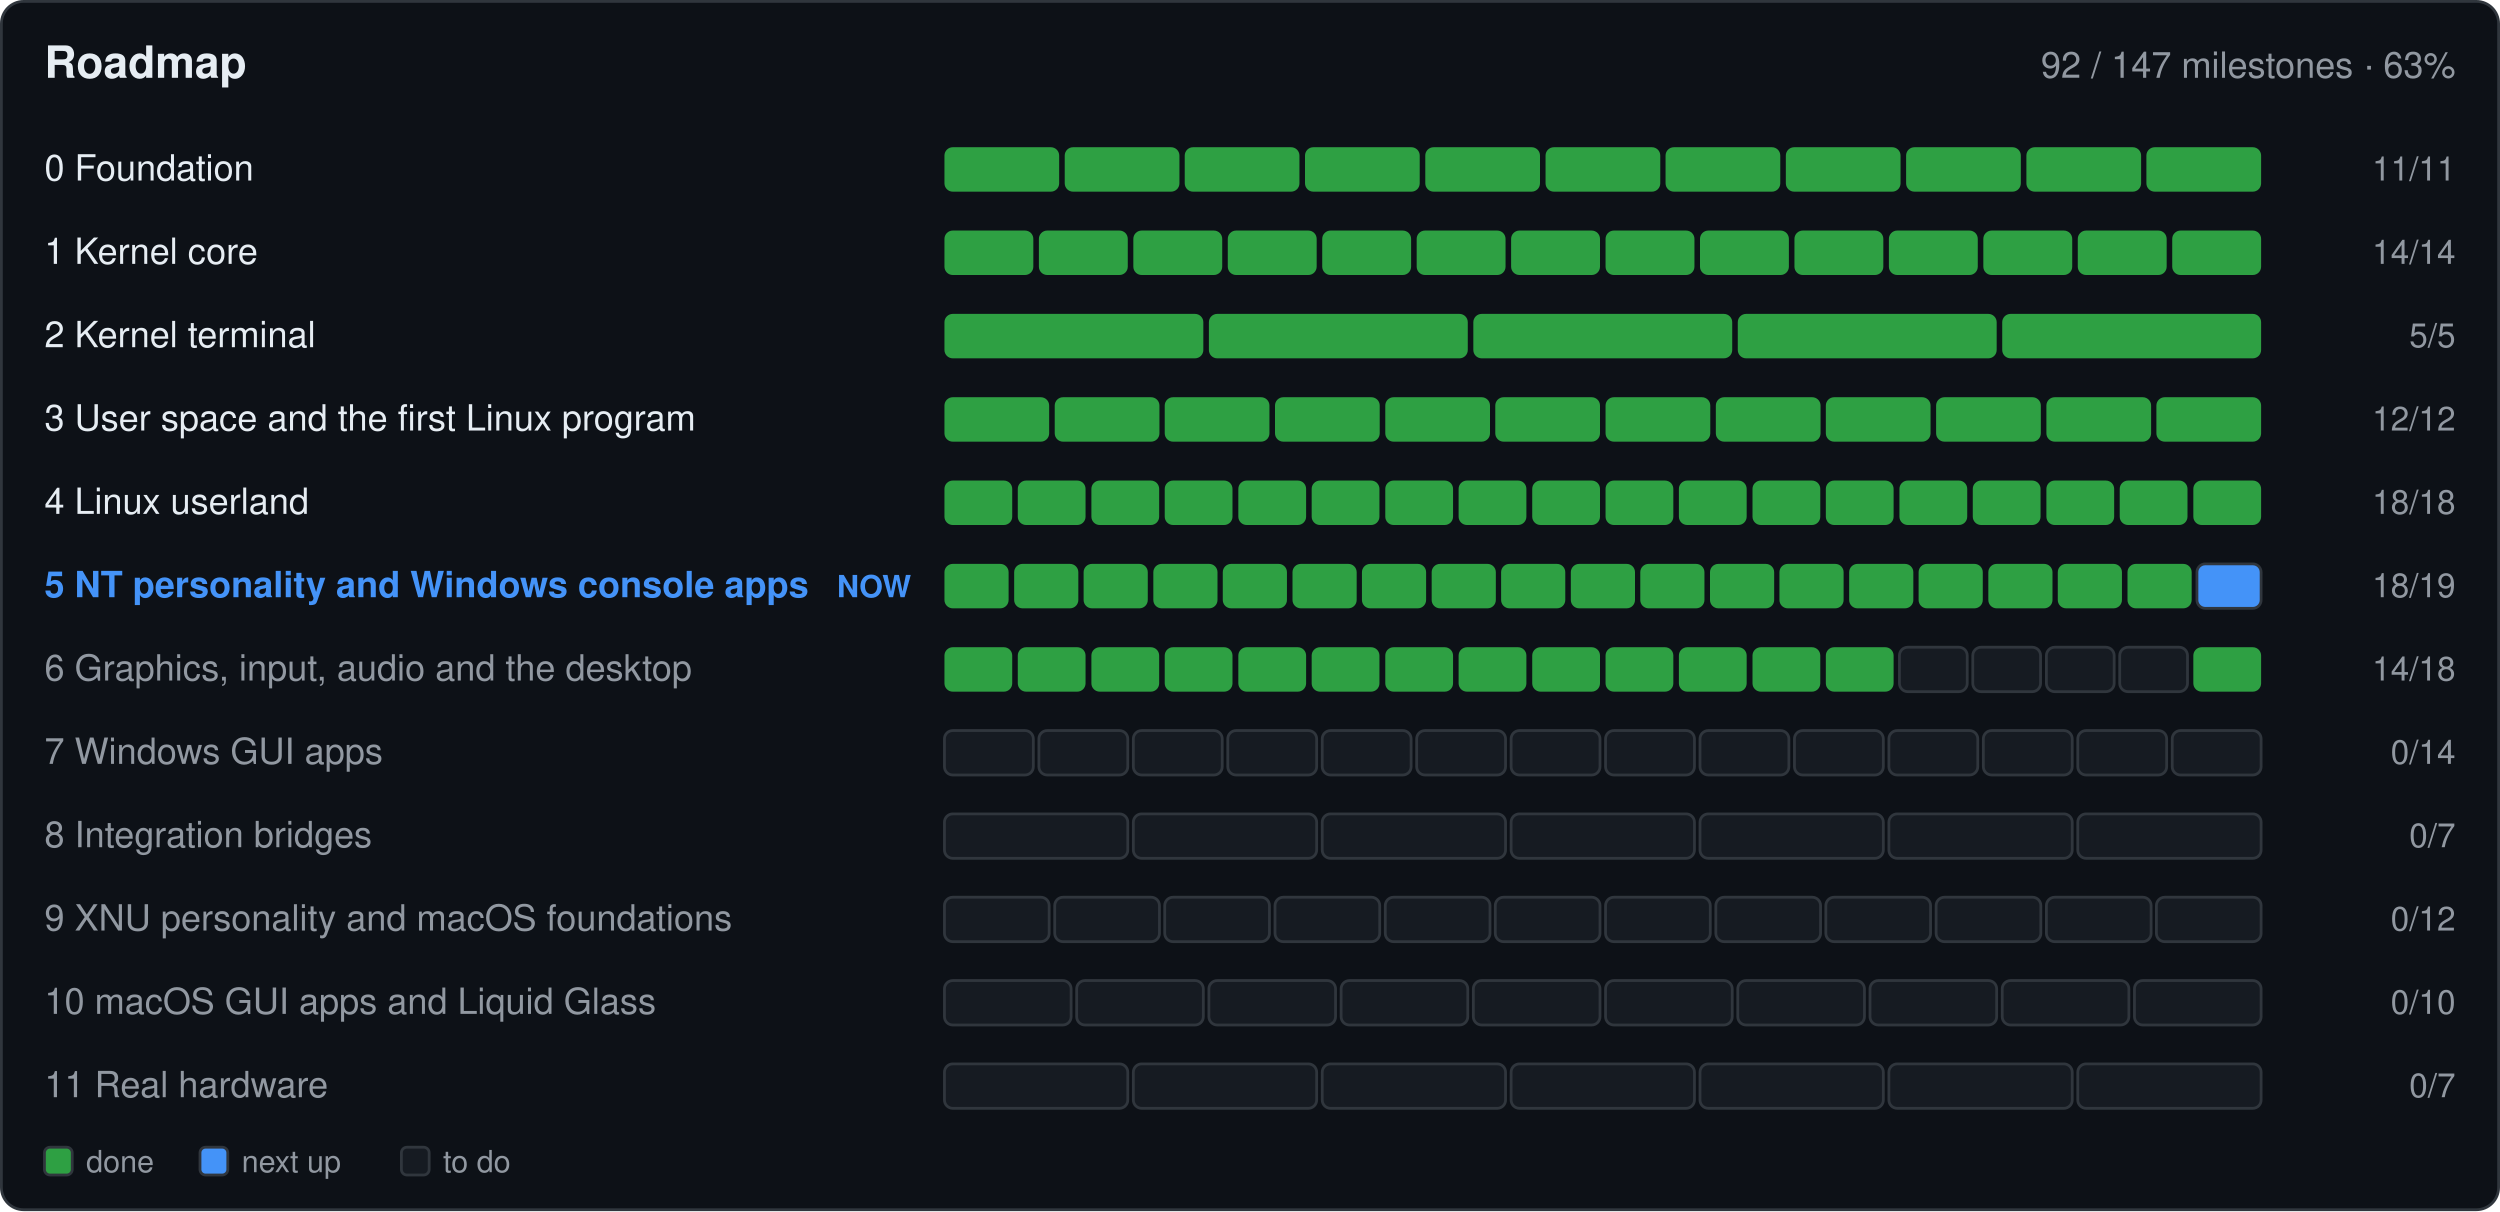
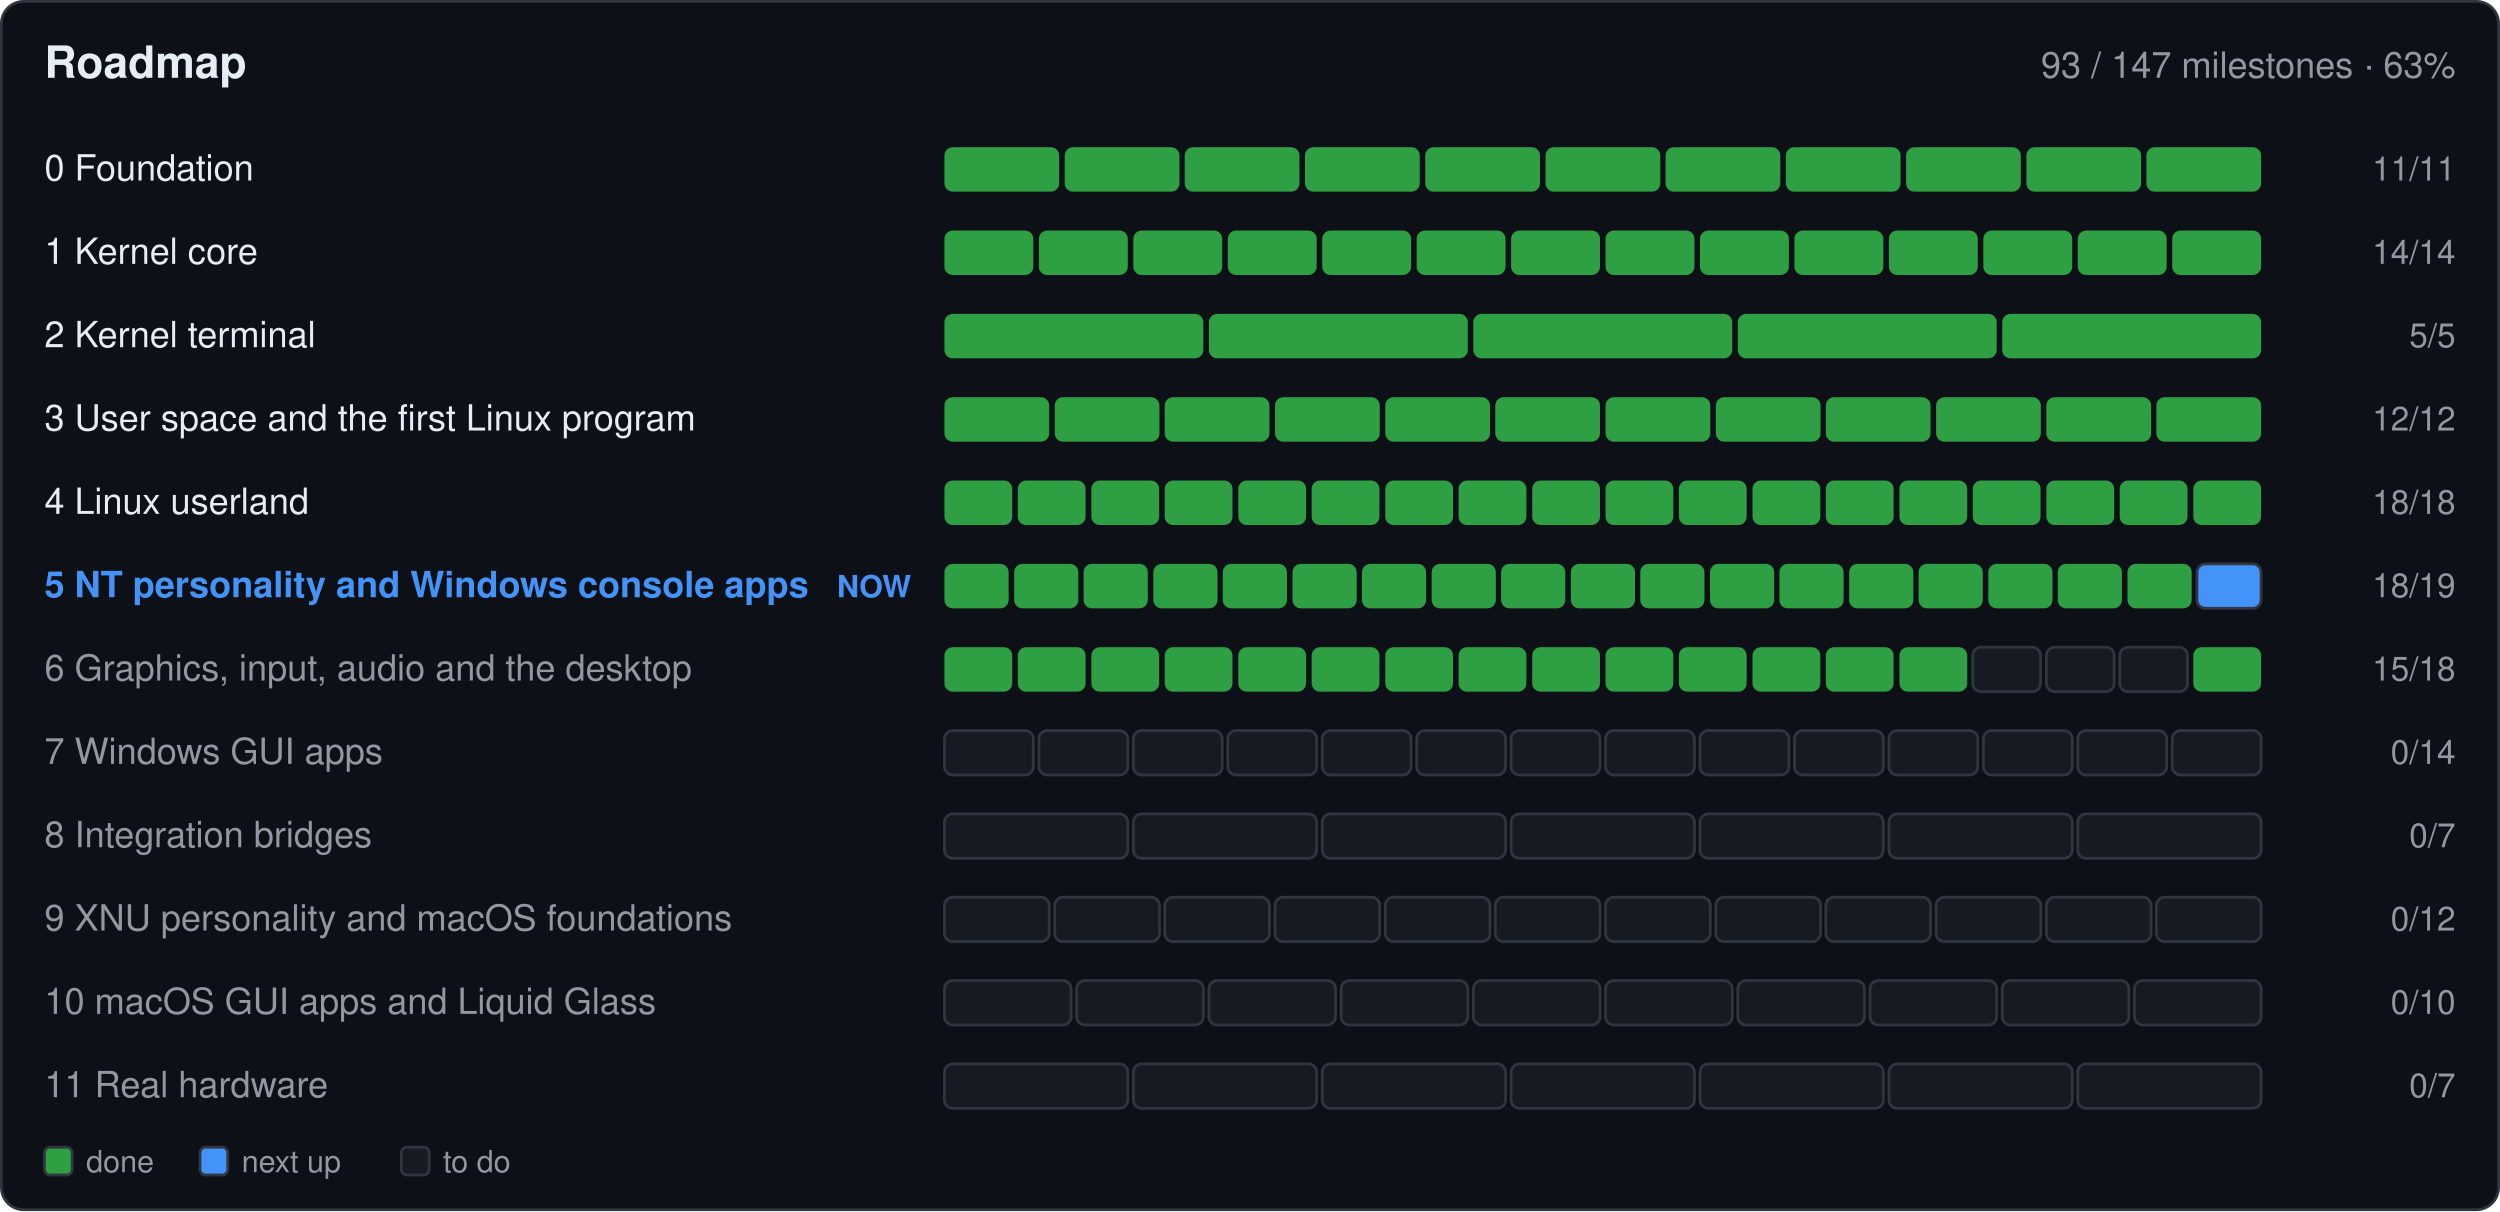
- <svg xmlns="http://www.w3.org/2000/svg" width="900" height="436" viewBox="0 0 900 436" role="img" aria-label="Roadmap: 92 of 147 milestones done">
+ <svg xmlns="http://www.w3.org/2000/svg" width="900" height="436" viewBox="0 0 900 436" role="img" aria-label="Roadmap: 93 of 147 milestones done">
  <rect x="0.5" y="0.5" width="899.0" height="435.0" fill="#0d1117" rx="8" stroke="#30363d" />
  <text x="16.0" y="28.0" font-family="-apple-system,BlinkMacSystemFont,'Segoe UI',Helvetica,Arial,sans-serif" font-size="16" font-weight="600" fill="#e6edf3" text-anchor="start">Roadmap</text>
-   <text x="884.0" y="28.0" font-family="-apple-system,BlinkMacSystemFont,'Segoe UI',Helvetica,Arial,sans-serif" font-size="13" font-weight="400" fill="#9198a1" text-anchor="end">92 / 147 milestones · 63%</text>
+   <text x="884.0" y="28.0" font-family="-apple-system,BlinkMacSystemFont,'Segoe UI',Helvetica,Arial,sans-serif" font-size="13" font-weight="400" fill="#9198a1" text-anchor="end">93 / 147 milestones · 63%</text>
  <text x="16.0" y="65.0" font-family="-apple-system,BlinkMacSystemFont,'Segoe UI',Helvetica,Arial,sans-serif" font-size="13" font-weight="400" fill="#e6edf3" text-anchor="start"> 0  Foundation</text>
  <g>
    <rect x="340.0" y="53.0" width="41.3" height="16.0" fill="#2ea043" rx="3" />
  </g>
  <g>
    <rect x="383.3" y="53.0" width="41.3" height="16.0" fill="#2ea043" rx="3" />
  </g>
  <g>
    <rect x="426.5" y="53.0" width="41.3" height="16.0" fill="#2ea043" rx="3" />
  </g>
  <g>
    <rect x="469.8" y="53.0" width="41.3" height="16.0" fill="#2ea043" rx="3" />
  </g>
  <g>
    <rect x="513.1" y="53.0" width="41.3" height="16.0" fill="#2ea043" rx="3" />
  </g>
  <g>
    <rect x="556.4" y="53.0" width="41.3" height="16.0" fill="#2ea043" rx="3" />
  </g>
  <g>
    <rect x="599.6" y="53.0" width="41.3" height="16.0" fill="#2ea043" rx="3" />
  </g>
  <g>
    <rect x="642.9" y="53.0" width="41.3" height="16.0" fill="#2ea043" rx="3" />
  </g>
  <g>
    <rect x="686.2" y="53.0" width="41.3" height="16.0" fill="#2ea043" rx="3" />
  </g>
  <g>
    <rect x="729.5" y="53.0" width="41.3" height="16.0" fill="#2ea043" rx="3" />
  </g>
  <g>
    <rect x="772.7" y="53.0" width="41.3" height="16.0" fill="#2ea043" rx="3" />
  </g>
  <text x="884.0" y="65.0" font-family="-apple-system,BlinkMacSystemFont,'Segoe UI',Helvetica,Arial,sans-serif" font-size="12" font-weight="400" fill="#9198a1" text-anchor="end">11/11</text>
  <text x="16.0" y="95.0" font-family="-apple-system,BlinkMacSystemFont,'Segoe UI',Helvetica,Arial,sans-serif" font-size="13" font-weight="400" fill="#e6edf3" text-anchor="start"> 1  Kernel core</text>
  <g>
    <rect x="340.0" y="83.0" width="32.0" height="16.0" fill="#2ea043" rx="3" />
  </g>
  <g>
    <rect x="374.0" y="83.0" width="32.0" height="16.0" fill="#2ea043" rx="3" />
  </g>
  <g>
    <rect x="408.0" y="83.0" width="32.0" height="16.0" fill="#2ea043" rx="3" />
  </g>
  <g>
    <rect x="442.0" y="83.0" width="32.0" height="16.0" fill="#2ea043" rx="3" />
  </g>
  <g>
    <rect x="476.0" y="83.0" width="32.0" height="16.0" fill="#2ea043" rx="3" />
  </g>
  <g>
    <rect x="510.0" y="83.0" width="32.0" height="16.0" fill="#2ea043" rx="3" />
  </g>
  <g>
    <rect x="544.0" y="83.0" width="32.0" height="16.0" fill="#2ea043" rx="3" />
  </g>
  <g>
    <rect x="578.0" y="83.0" width="32.0" height="16.0" fill="#2ea043" rx="3" />
  </g>
  <g>
    <rect x="612.0" y="83.0" width="32.0" height="16.0" fill="#2ea043" rx="3" />
  </g>
  <g>
    <rect x="646.0" y="83.0" width="32.0" height="16.0" fill="#2ea043" rx="3" />
  </g>
  <g>
    <rect x="680.0" y="83.0" width="32.0" height="16.0" fill="#2ea043" rx="3" />
  </g>
  <g>
    <rect x="714.0" y="83.0" width="32.0" height="16.0" fill="#2ea043" rx="3" />
  </g>
  <g>
    <rect x="748.0" y="83.0" width="32.0" height="16.0" fill="#2ea043" rx="3" />
  </g>
  <g>
    <rect x="782.0" y="83.0" width="32.0" height="16.0" fill="#2ea043" rx="3" />
  </g>
  <text x="884.0" y="95.0" font-family="-apple-system,BlinkMacSystemFont,'Segoe UI',Helvetica,Arial,sans-serif" font-size="12" font-weight="400" fill="#9198a1" text-anchor="end">14/14</text>
  <text x="16.0" y="125.0" font-family="-apple-system,BlinkMacSystemFont,'Segoe UI',Helvetica,Arial,sans-serif" font-size="13" font-weight="400" fill="#e6edf3" text-anchor="start"> 2  Kernel terminal</text>
  <g>
    <rect x="340.0" y="113.0" width="93.2" height="16.0" fill="#2ea043" rx="3" />
  </g>
  <g>
    <rect x="435.2" y="113.0" width="93.2" height="16.0" fill="#2ea043" rx="3" />
  </g>
  <g>
    <rect x="530.4" y="113.0" width="93.2" height="16.0" fill="#2ea043" rx="3" />
  </g>
  <g>
    <rect x="625.6" y="113.0" width="93.2" height="16.0" fill="#2ea043" rx="3" />
  </g>
  <g>
    <rect x="720.8" y="113.0" width="93.2" height="16.0" fill="#2ea043" rx="3" />
  </g>
  <text x="884.0" y="125.0" font-family="-apple-system,BlinkMacSystemFont,'Segoe UI',Helvetica,Arial,sans-serif" font-size="12" font-weight="400" fill="#9198a1" text-anchor="end">5/5</text>
  <text x="16.0" y="155.0" font-family="-apple-system,BlinkMacSystemFont,'Segoe UI',Helvetica,Arial,sans-serif" font-size="13" font-weight="400" fill="#e6edf3" text-anchor="start"> 3  User space and the first Linux program</text>
  <g>
    <rect x="340.0" y="143.0" width="37.7" height="16.0" fill="#2ea043" rx="3" />
  </g>
  <g>
    <rect x="379.7" y="143.0" width="37.7" height="16.0" fill="#2ea043" rx="3" />
  </g>
  <g>
    <rect x="419.3" y="143.0" width="37.7" height="16.0" fill="#2ea043" rx="3" />
  </g>
  <g>
    <rect x="459.0" y="143.0" width="37.7" height="16.0" fill="#2ea043" rx="3" />
  </g>
  <g>
    <rect x="498.7" y="143.0" width="37.7" height="16.0" fill="#2ea043" rx="3" />
  </g>
  <g>
    <rect x="538.3" y="143.0" width="37.7" height="16.0" fill="#2ea043" rx="3" />
  </g>
  <g>
    <rect x="578.0" y="143.0" width="37.7" height="16.0" fill="#2ea043" rx="3" />
  </g>
  <g>
    <rect x="617.7" y="143.0" width="37.7" height="16.0" fill="#2ea043" rx="3" />
  </g>
  <g>
    <rect x="657.3" y="143.0" width="37.7" height="16.0" fill="#2ea043" rx="3" />
  </g>
  <g>
    <rect x="697.0" y="143.0" width="37.7" height="16.0" fill="#2ea043" rx="3" />
  </g>
  <g>
    <rect x="736.7" y="143.0" width="37.7" height="16.0" fill="#2ea043" rx="3" />
  </g>
  <g>
    <rect x="776.3" y="143.0" width="37.7" height="16.0" fill="#2ea043" rx="3" />
  </g>
  <text x="884.0" y="155.0" font-family="-apple-system,BlinkMacSystemFont,'Segoe UI',Helvetica,Arial,sans-serif" font-size="12" font-weight="400" fill="#9198a1" text-anchor="end">12/12</text>
  <text x="16.0" y="185.0" font-family="-apple-system,BlinkMacSystemFont,'Segoe UI',Helvetica,Arial,sans-serif" font-size="13" font-weight="400" fill="#e6edf3" text-anchor="start"> 4  Linux userland</text>
  <g>
    <rect x="340.0" y="173.0" width="24.4" height="16.0" fill="#2ea043" rx="3" />
  </g>
  <g>
    <rect x="366.4" y="173.0" width="24.4" height="16.0" fill="#2ea043" rx="3" />
  </g>
  <g>
    <rect x="392.9" y="173.0" width="24.4" height="16.0" fill="#2ea043" rx="3" />
  </g>
  <g>
    <rect x="419.3" y="173.0" width="24.4" height="16.0" fill="#2ea043" rx="3" />
  </g>
  <g>
    <rect x="445.8" y="173.0" width="24.4" height="16.0" fill="#2ea043" rx="3" />
  </g>
  <g>
    <rect x="472.2" y="173.0" width="24.4" height="16.0" fill="#2ea043" rx="3" />
  </g>
  <g>
    <rect x="498.7" y="173.0" width="24.4" height="16.0" fill="#2ea043" rx="3" />
  </g>
  <g>
    <rect x="525.1" y="173.0" width="24.4" height="16.0" fill="#2ea043" rx="3" />
  </g>
  <g>
    <rect x="551.6" y="173.0" width="24.4" height="16.0" fill="#2ea043" rx="3" />
  </g>
  <g>
    <rect x="578.0" y="173.0" width="24.4" height="16.0" fill="#2ea043" rx="3" />
  </g>
  <g>
    <rect x="604.4" y="173.0" width="24.4" height="16.0" fill="#2ea043" rx="3" />
  </g>
  <g>
    <rect x="630.9" y="173.0" width="24.4" height="16.0" fill="#2ea043" rx="3" />
  </g>
  <g>
    <rect x="657.3" y="173.0" width="24.4" height="16.0" fill="#2ea043" rx="3" />
  </g>
  <g>
    <rect x="683.8" y="173.0" width="24.4" height="16.0" fill="#2ea043" rx="3" />
  </g>
  <g>
    <rect x="710.2" y="173.0" width="24.4" height="16.0" fill="#2ea043" rx="3" />
  </g>
  <g>
    <rect x="736.7" y="173.0" width="24.4" height="16.0" fill="#2ea043" rx="3" />
  </g>
  <g>
    <rect x="763.1" y="173.0" width="24.4" height="16.0" fill="#2ea043" rx="3" />
  </g>
  <g>
    <rect x="789.6" y="173.0" width="24.4" height="16.0" fill="#2ea043" rx="3" />
  </g>
  <text x="884.0" y="185.0" font-family="-apple-system,BlinkMacSystemFont,'Segoe UI',Helvetica,Arial,sans-serif" font-size="12" font-weight="400" fill="#9198a1" text-anchor="end">18/18</text>
  <text x="16.0" y="215.0" font-family="-apple-system,BlinkMacSystemFont,'Segoe UI',Helvetica,Arial,sans-serif" font-size="13" font-weight="600" fill="#4493f8" text-anchor="start"> 5  NT personality and Windows console apps</text>
  <text x="328.0" y="215.0" font-family="-apple-system,BlinkMacSystemFont,'Segoe UI',Helvetica,Arial,sans-serif" font-size="11" font-weight="600" fill="#4493f8" text-anchor="end">NOW</text>
  <g>
    <rect x="340.0" y="203.0" width="23.1" height="16.0" fill="#2ea043" rx="3" />
  </g>
  <g>
    <rect x="365.1" y="203.0" width="23.1" height="16.0" fill="#2ea043" rx="3" />
  </g>
  <g>
    <rect x="390.1" y="203.0" width="23.1" height="16.0" fill="#2ea043" rx="3" />
  </g>
  <g>
    <rect x="415.2" y="203.0" width="23.1" height="16.0" fill="#2ea043" rx="3" />
  </g>
  <g>
    <rect x="440.2" y="203.0" width="23.1" height="16.0" fill="#2ea043" rx="3" />
  </g>
  <g>
    <rect x="465.3" y="203.0" width="23.1" height="16.0" fill="#2ea043" rx="3" />
  </g>
  <g>
    <rect x="490.3" y="203.0" width="23.1" height="16.0" fill="#2ea043" rx="3" />
  </g>
  <g>
    <rect x="515.4" y="203.0" width="23.1" height="16.0" fill="#2ea043" rx="3" />
  </g>
  <g>
    <rect x="540.4" y="203.0" width="23.1" height="16.0" fill="#2ea043" rx="3" />
  </g>
  <g>
    <rect x="565.5" y="203.0" width="23.1" height="16.0" fill="#2ea043" rx="3" />
  </g>
  <g>
    <rect x="590.5" y="203.0" width="23.1" height="16.0" fill="#2ea043" rx="3" />
  </g>
  <g>
    <rect x="615.6" y="203.0" width="23.1" height="16.0" fill="#2ea043" rx="3" />
  </g>
  <g>
    <rect x="640.6" y="203.0" width="23.1" height="16.0" fill="#2ea043" rx="3" />
  </g>
  <g>
    <rect x="665.7" y="203.0" width="23.1" height="16.0" fill="#2ea043" rx="3" />
  </g>
  <g>
    <rect x="690.7" y="203.0" width="23.1" height="16.0" fill="#2ea043" rx="3" />
  </g>
  <g>
    <rect x="715.8" y="203.0" width="23.1" height="16.0" fill="#2ea043" rx="3" />
  </g>
  <g>
    <rect x="740.8" y="203.0" width="23.1" height="16.0" fill="#2ea043" rx="3" />
  </g>
  <g>
    <rect x="765.9" y="203.0" width="23.1" height="16.0" fill="#2ea043" rx="3" />
  </g>
  <g>
    <rect x="790.9" y="203.0" width="23.1" height="16.0" fill="#4493f8" rx="3" stroke="#30363d" />
  </g>
  <text x="884.0" y="215.0" font-family="-apple-system,BlinkMacSystemFont,'Segoe UI',Helvetica,Arial,sans-serif" font-size="12" font-weight="400" fill="#9198a1" text-anchor="end">18/19</text>
  <text x="16.0" y="245.0" font-family="-apple-system,BlinkMacSystemFont,'Segoe UI',Helvetica,Arial,sans-serif" font-size="13" font-weight="400" fill="#9198a1" text-anchor="start"> 6  Graphics, input, audio and the desktop</text>
  <g>
    <rect x="340.0" y="233.0" width="24.4" height="16.0" fill="#2ea043" rx="3" />
  </g>
  <g>
    <rect x="366.4" y="233.0" width="24.4" height="16.0" fill="#2ea043" rx="3" />
  </g>
  <g>
    <rect x="392.9" y="233.0" width="24.4" height="16.0" fill="#2ea043" rx="3" />
  </g>
  <g>
    <rect x="419.3" y="233.0" width="24.4" height="16.0" fill="#2ea043" rx="3" />
  </g>
  <g>
    <rect x="445.8" y="233.0" width="24.4" height="16.0" fill="#2ea043" rx="3" />
  </g>
  <g>
    <rect x="472.2" y="233.0" width="24.4" height="16.0" fill="#2ea043" rx="3" />
  </g>
  <g>
    <rect x="498.7" y="233.0" width="24.4" height="16.0" fill="#2ea043" rx="3" />
  </g>
  <g>
    <rect x="525.1" y="233.0" width="24.4" height="16.0" fill="#2ea043" rx="3" />
  </g>
  <g>
    <rect x="551.6" y="233.0" width="24.4" height="16.0" fill="#2ea043" rx="3" />
  </g>
  <g>
    <rect x="578.0" y="233.0" width="24.4" height="16.0" fill="#2ea043" rx="3" />
  </g>
  <g>
    <rect x="604.4" y="233.0" width="24.4" height="16.0" fill="#2ea043" rx="3" />
  </g>
  <g>
    <rect x="630.9" y="233.0" width="24.4" height="16.0" fill="#2ea043" rx="3" />
  </g>
  <g>
    <rect x="657.3" y="233.0" width="24.4" height="16.0" fill="#2ea043" rx="3" />
  </g>
  <g>
-     <rect x="683.8" y="233.0" width="24.4" height="16.0" fill="#161b22" rx="3" stroke="#30363d" />
+     <rect x="683.8" y="233.0" width="24.4" height="16.0" fill="#2ea043" rx="3" />
  </g>
  <g>
    <rect x="710.2" y="233.0" width="24.4" height="16.0" fill="#161b22" rx="3" stroke="#30363d" />
  </g>
  <g>
    <rect x="736.7" y="233.0" width="24.4" height="16.0" fill="#161b22" rx="3" stroke="#30363d" />
  </g>
  <g>
    <rect x="763.1" y="233.0" width="24.4" height="16.0" fill="#161b22" rx="3" stroke="#30363d" />
  </g>
  <g>
    <rect x="789.6" y="233.0" width="24.4" height="16.0" fill="#2ea043" rx="3" />
  </g>
-   <text x="884.0" y="245.0" font-family="-apple-system,BlinkMacSystemFont,'Segoe UI',Helvetica,Arial,sans-serif" font-size="12" font-weight="400" fill="#9198a1" text-anchor="end">14/18</text>
+   <text x="884.0" y="245.0" font-family="-apple-system,BlinkMacSystemFont,'Segoe UI',Helvetica,Arial,sans-serif" font-size="12" font-weight="400" fill="#9198a1" text-anchor="end">15/18</text>
  <text x="16.0" y="275.0" font-family="-apple-system,BlinkMacSystemFont,'Segoe UI',Helvetica,Arial,sans-serif" font-size="13" font-weight="400" fill="#9198a1" text-anchor="start"> 7  Windows GUI apps</text>
  <g>
    <rect x="340.0" y="263.0" width="32.0" height="16.0" fill="#161b22" rx="3" stroke="#30363d" />
  </g>
  <g>
    <rect x="374.0" y="263.0" width="32.0" height="16.0" fill="#161b22" rx="3" stroke="#30363d" />
  </g>
  <g>
    <rect x="408.0" y="263.0" width="32.0" height="16.0" fill="#161b22" rx="3" stroke="#30363d" />
  </g>
  <g>
    <rect x="442.0" y="263.0" width="32.0" height="16.0" fill="#161b22" rx="3" stroke="#30363d" />
  </g>
  <g>
    <rect x="476.0" y="263.0" width="32.0" height="16.0" fill="#161b22" rx="3" stroke="#30363d" />
  </g>
  <g>
    <rect x="510.0" y="263.0" width="32.0" height="16.0" fill="#161b22" rx="3" stroke="#30363d" />
  </g>
  <g>
    <rect x="544.0" y="263.0" width="32.0" height="16.0" fill="#161b22" rx="3" stroke="#30363d" />
  </g>
  <g>
    <rect x="578.0" y="263.0" width="32.0" height="16.0" fill="#161b22" rx="3" stroke="#30363d" />
  </g>
  <g>
    <rect x="612.0" y="263.0" width="32.0" height="16.0" fill="#161b22" rx="3" stroke="#30363d" />
  </g>
  <g>
    <rect x="646.0" y="263.0" width="32.0" height="16.0" fill="#161b22" rx="3" stroke="#30363d" />
  </g>
  <g>
    <rect x="680.0" y="263.0" width="32.0" height="16.0" fill="#161b22" rx="3" stroke="#30363d" />
  </g>
  <g>
    <rect x="714.0" y="263.0" width="32.0" height="16.0" fill="#161b22" rx="3" stroke="#30363d" />
  </g>
  <g>
    <rect x="748.0" y="263.0" width="32.0" height="16.0" fill="#161b22" rx="3" stroke="#30363d" />
  </g>
  <g>
    <rect x="782.0" y="263.0" width="32.0" height="16.0" fill="#161b22" rx="3" stroke="#30363d" />
  </g>
  <text x="884.0" y="275.0" font-family="-apple-system,BlinkMacSystemFont,'Segoe UI',Helvetica,Arial,sans-serif" font-size="12" font-weight="400" fill="#9198a1" text-anchor="end">0/14</text>
  <text x="16.0" y="305.0" font-family="-apple-system,BlinkMacSystemFont,'Segoe UI',Helvetica,Arial,sans-serif" font-size="13" font-weight="400" fill="#9198a1" text-anchor="start"> 8  Integration bridges</text>
  <g>
    <rect x="340.0" y="293.0" width="66.0" height="16.0" fill="#161b22" rx="3" stroke="#30363d" />
  </g>
  <g>
    <rect x="408.0" y="293.0" width="66.0" height="16.0" fill="#161b22" rx="3" stroke="#30363d" />
  </g>
  <g>
    <rect x="476.0" y="293.0" width="66.0" height="16.0" fill="#161b22" rx="3" stroke="#30363d" />
  </g>
  <g>
    <rect x="544.0" y="293.0" width="66.0" height="16.0" fill="#161b22" rx="3" stroke="#30363d" />
  </g>
  <g>
    <rect x="612.0" y="293.0" width="66.0" height="16.0" fill="#161b22" rx="3" stroke="#30363d" />
  </g>
  <g>
    <rect x="680.0" y="293.0" width="66.0" height="16.0" fill="#161b22" rx="3" stroke="#30363d" />
  </g>
  <g>
    <rect x="748.0" y="293.0" width="66.0" height="16.0" fill="#161b22" rx="3" stroke="#30363d" />
  </g>
  <text x="884.0" y="305.0" font-family="-apple-system,BlinkMacSystemFont,'Segoe UI',Helvetica,Arial,sans-serif" font-size="12" font-weight="400" fill="#9198a1" text-anchor="end">0/7</text>
  <text x="16.0" y="335.0" font-family="-apple-system,BlinkMacSystemFont,'Segoe UI',Helvetica,Arial,sans-serif" font-size="13" font-weight="400" fill="#9198a1" text-anchor="start"> 9  XNU personality and macOS foundations</text>
  <g>
    <rect x="340.0" y="323.0" width="37.7" height="16.0" fill="#161b22" rx="3" stroke="#30363d" />
  </g>
  <g>
    <rect x="379.7" y="323.0" width="37.7" height="16.0" fill="#161b22" rx="3" stroke="#30363d" />
  </g>
  <g>
    <rect x="419.3" y="323.0" width="37.7" height="16.0" fill="#161b22" rx="3" stroke="#30363d" />
  </g>
  <g>
    <rect x="459.0" y="323.0" width="37.7" height="16.0" fill="#161b22" rx="3" stroke="#30363d" />
  </g>
  <g>
    <rect x="498.7" y="323.0" width="37.7" height="16.0" fill="#161b22" rx="3" stroke="#30363d" />
  </g>
  <g>
    <rect x="538.3" y="323.0" width="37.7" height="16.0" fill="#161b22" rx="3" stroke="#30363d" />
  </g>
  <g>
    <rect x="578.0" y="323.0" width="37.7" height="16.0" fill="#161b22" rx="3" stroke="#30363d" />
  </g>
  <g>
    <rect x="617.7" y="323.0" width="37.7" height="16.0" fill="#161b22" rx="3" stroke="#30363d" />
  </g>
  <g>
    <rect x="657.3" y="323.0" width="37.7" height="16.0" fill="#161b22" rx="3" stroke="#30363d" />
  </g>
  <g>
    <rect x="697.0" y="323.0" width="37.7" height="16.0" fill="#161b22" rx="3" stroke="#30363d" />
  </g>
  <g>
    <rect x="736.7" y="323.0" width="37.7" height="16.0" fill="#161b22" rx="3" stroke="#30363d" />
  </g>
  <g>
    <rect x="776.3" y="323.0" width="37.7" height="16.0" fill="#161b22" rx="3" stroke="#30363d" />
  </g>
  <text x="884.0" y="335.0" font-family="-apple-system,BlinkMacSystemFont,'Segoe UI',Helvetica,Arial,sans-serif" font-size="12" font-weight="400" fill="#9198a1" text-anchor="end">0/12</text>
  <text x="16.0" y="365.0" font-family="-apple-system,BlinkMacSystemFont,'Segoe UI',Helvetica,Arial,sans-serif" font-size="13" font-weight="400" fill="#9198a1" text-anchor="start">10  macOS GUI apps and Liquid Glass</text>
  <g>
    <rect x="340.0" y="353.0" width="45.6" height="16.0" fill="#161b22" rx="3" stroke="#30363d" />
  </g>
  <g>
    <rect x="387.6" y="353.0" width="45.6" height="16.0" fill="#161b22" rx="3" stroke="#30363d" />
  </g>
  <g>
    <rect x="435.2" y="353.0" width="45.6" height="16.0" fill="#161b22" rx="3" stroke="#30363d" />
  </g>
  <g>
    <rect x="482.8" y="353.0" width="45.6" height="16.0" fill="#161b22" rx="3" stroke="#30363d" />
  </g>
  <g>
    <rect x="530.4" y="353.0" width="45.6" height="16.0" fill="#161b22" rx="3" stroke="#30363d" />
  </g>
  <g>
    <rect x="578.0" y="353.0" width="45.6" height="16.0" fill="#161b22" rx="3" stroke="#30363d" />
  </g>
  <g>
    <rect x="625.6" y="353.0" width="45.6" height="16.0" fill="#161b22" rx="3" stroke="#30363d" />
  </g>
  <g>
    <rect x="673.2" y="353.0" width="45.6" height="16.0" fill="#161b22" rx="3" stroke="#30363d" />
  </g>
  <g>
    <rect x="720.8" y="353.0" width="45.6" height="16.0" fill="#161b22" rx="3" stroke="#30363d" />
  </g>
  <g>
    <rect x="768.4" y="353.0" width="45.6" height="16.0" fill="#161b22" rx="3" stroke="#30363d" />
  </g>
  <text x="884.0" y="365.0" font-family="-apple-system,BlinkMacSystemFont,'Segoe UI',Helvetica,Arial,sans-serif" font-size="12" font-weight="400" fill="#9198a1" text-anchor="end">0/10</text>
  <text x="16.0" y="395.0" font-family="-apple-system,BlinkMacSystemFont,'Segoe UI',Helvetica,Arial,sans-serif" font-size="13" font-weight="400" fill="#9198a1" text-anchor="start">11  Real hardware</text>
  <g>
    <rect x="340.0" y="383.0" width="66.0" height="16.0" fill="#161b22" rx="3" stroke="#30363d" />
  </g>
  <g>
    <rect x="408.0" y="383.0" width="66.0" height="16.0" fill="#161b22" rx="3" stroke="#30363d" />
  </g>
  <g>
    <rect x="476.0" y="383.0" width="66.0" height="16.0" fill="#161b22" rx="3" stroke="#30363d" />
  </g>
  <g>
    <rect x="544.0" y="383.0" width="66.0" height="16.0" fill="#161b22" rx="3" stroke="#30363d" />
  </g>
  <g>
    <rect x="612.0" y="383.0" width="66.0" height="16.0" fill="#161b22" rx="3" stroke="#30363d" />
  </g>
  <g>
    <rect x="680.0" y="383.0" width="66.0" height="16.0" fill="#161b22" rx="3" stroke="#30363d" />
  </g>
  <g>
    <rect x="748.0" y="383.0" width="66.0" height="16.0" fill="#161b22" rx="3" stroke="#30363d" />
  </g>
  <text x="884.0" y="395.0" font-family="-apple-system,BlinkMacSystemFont,'Segoe UI',Helvetica,Arial,sans-serif" font-size="12" font-weight="400" fill="#9198a1" text-anchor="end">0/7</text>
  <rect x="16.0" y="413.0" width="10.0" height="10.0" fill="#2ea043" rx="2" stroke="#30363d" />
  <text x="31.0" y="422.0" font-family="-apple-system,BlinkMacSystemFont,'Segoe UI',Helvetica,Arial,sans-serif" font-size="11" font-weight="400" fill="#9198a1" text-anchor="start">done</text>
  <rect x="72.0" y="413.0" width="10.0" height="10.0" fill="#4493f8" rx="2" stroke="#30363d" />
  <text x="87.0" y="422.0" font-family="-apple-system,BlinkMacSystemFont,'Segoe UI',Helvetica,Arial,sans-serif" font-size="11" font-weight="400" fill="#9198a1" text-anchor="start">next up</text>
  <rect x="144.5" y="413.0" width="10.0" height="10.0" fill="#161b22" rx="2" stroke="#30363d" />
  <text x="159.5" y="422.0" font-family="-apple-system,BlinkMacSystemFont,'Segoe UI',Helvetica,Arial,sans-serif" font-size="11" font-weight="400" fill="#9198a1" text-anchor="start">to do</text>
</svg>
